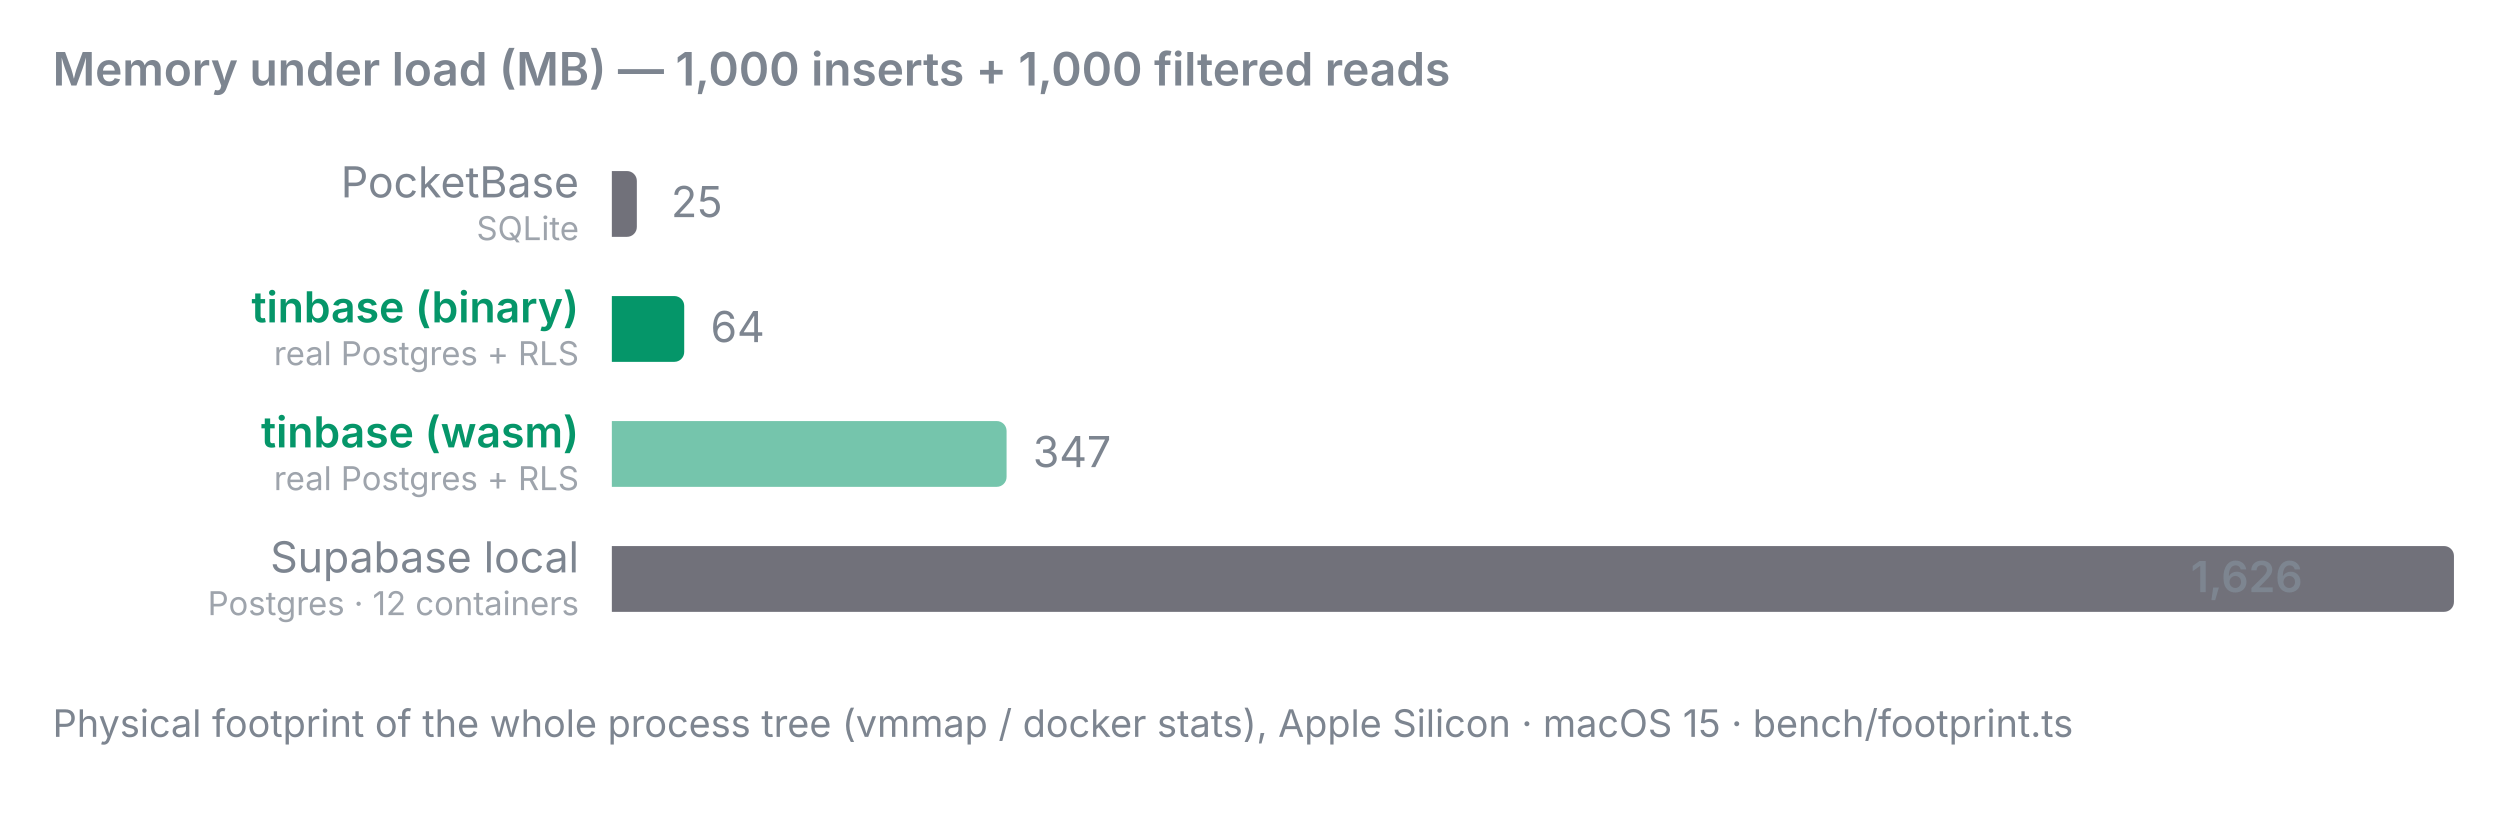
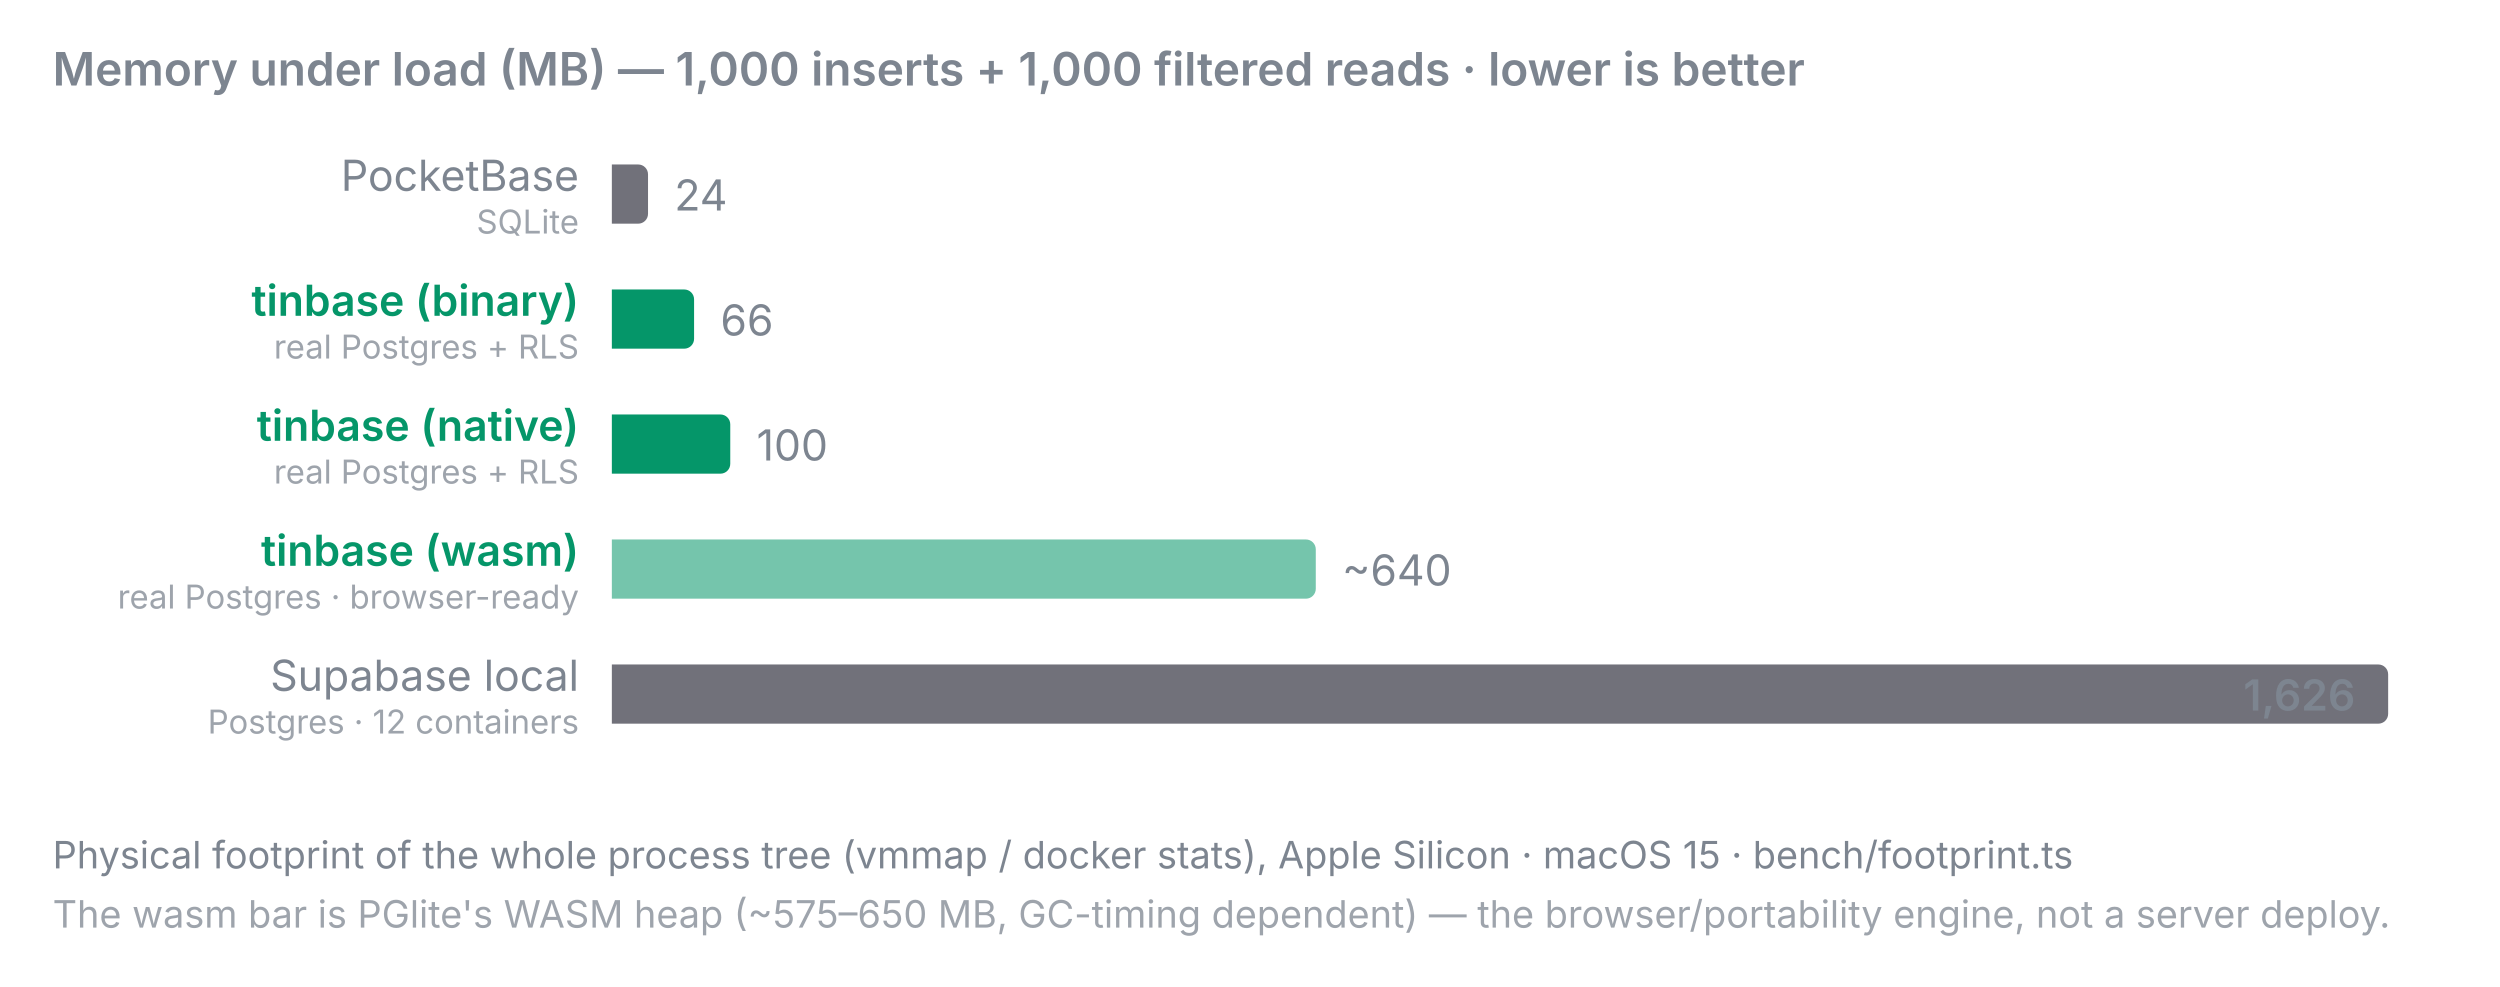
- <svg xmlns="http://www.w3.org/2000/svg" width="760" height="248" viewBox="0 0 760 248" fill="none" font-family="ui-sans-serif,system-ui,-apple-system,sans-serif">
-   <text x="16" y="26" font-size="14" font-weight="600" fill="#7d8590">Memory under load (MB) — 1,000 inserts + 1,000 filtered reads</text>
-   <text x="176" y="60" font-size="13" fill="#7d8590" text-anchor="end">PocketBase</text>
-   <text x="176" y="73" font-size="10" fill="#7d8590" fill-opacity="0.75" text-anchor="end">SQLite</text>
-   <path d="M186 52h4.6a3 3 0 0 1 3 3v14a3 3 0 0 1-3 3H186z" fill="#71717a" />
-   <text x="204" y="66" font-size="13" fill="#7d8590">25</text>
-   <text x="176" y="98" font-size="13" font-weight="600" fill="#059669" text-anchor="end">tinbase (binary)</text>
-   <text x="176" y="111" font-size="10" fill="#7d8590" fill-opacity="0.75" text-anchor="end">real Postgres + RLS</text>
-   <path d="M186 90h19a3 3 0 0 1 3 3v14a3 3 0 0 1-3 3h-19z" fill="#059669" />
-   <text x="216" y="104" font-size="13" fill="#7d8590">64</text>
-   <text x="176" y="136" font-size="13" font-weight="600" fill="#059669" text-anchor="end">tinbase (wasm)</text>
-   <text x="176" y="149" font-size="10" fill="#7d8590" fill-opacity="0.75" text-anchor="end">real Postgres + RLS</text>
-   <path d="M186 128h117a3 3 0 0 1 3 3v14a3 3 0 0 1-3 3H186z" fill="#059669" fill-opacity="0.55" />
-   <text x="314" y="142" font-size="13" fill="#7d8590">347</text>
-   <text x="176" y="174" font-size="13" fill="#7d8590" text-anchor="end">Supabase local</text>
-   <text x="176" y="187" font-size="10" fill="#7d8590" fill-opacity="0.75" text-anchor="end">Postgres · 12 containers</text>
-   <path d="M186 166h557a3 3 0 0 1 3 3v14a3 3 0 0 1-3 3H186z" fill="#71717a" />
-   <text x="700" y="180" font-size="13" fill="#7d8590" text-anchor="end" font-weight="600">1,626</text>
-   <text x="16" y="224" font-size="11.5" fill="#7d8590">Physical footprint of the whole process tree (vmmap / docker stats), Apple Silicon · macOS 15 · bench/footprint.ts</text>
+ <svg xmlns="http://www.w3.org/2000/svg" width="760" height="300" viewBox="0 0 760 300" fill="none" font-family="ui-sans-serif,system-ui,-apple-system,sans-serif">
+   <text x="16" y="26" font-size="14" font-weight="600" fill="#7d8590">Memory under load (MB) — 1,000 inserts + 1,000 filtered reads · lower is better</text>
+   <text x="176" y="58" font-size="13" fill="#7d8590" text-anchor="end">PocketBase</text>
+   <text x="176" y="71" font-size="10" fill="#7d8590" fill-opacity="0.75" text-anchor="end">SQLite</text>
+   <path d="M186 50h8a3 3 0 0 1 3 3v12a3 3 0 0 1-3 3h-8z" fill="#71717a" />
+   <text x="205" y="64" font-size="13" fill="#7d8590">24</text>
+   <text x="176" y="96" font-size="13" font-weight="600" fill="#059669" text-anchor="end">tinbase (binary)</text>
+   <text x="176" y="109" font-size="10" fill="#7d8590" fill-opacity="0.75" text-anchor="end">real Postgres + RLS</text>
+   <path d="M186 88h22a3 3 0 0 1 3 3v12a3 3 0 0 1-3 3h-22z" fill="#059669" />
+   <text x="219" y="102" font-size="13" fill="#7d8590">66</text>
+   <text x="176" y="134" font-size="13" font-weight="600" fill="#059669" text-anchor="end">tinbase (native)</text>
+   <text x="176" y="147" font-size="10" fill="#7d8590" fill-opacity="0.75" text-anchor="end">real Postgres + RLS</text>
+   <path d="M186 126h33a3 3 0 0 1 3 3v12a3 3 0 0 1-3 3h-33z" fill="#059669" />
+   <text x="230" y="140" font-size="13" fill="#7d8590">100</text>
+   <text x="176" y="172" font-size="13" font-weight="600" fill="#059669" text-anchor="end">tinbase (wasm)</text>
+   <text x="176" y="185" font-size="10" fill="#7d8590" fill-opacity="0.75" text-anchor="end">real Postgres · browser-ready</text>
+   <path d="M186 164h211a3 3 0 0 1 3 3v12a3 3 0 0 1-3 3H186z" fill="#059669" fill-opacity="0.55" />
+   <text x="408" y="178" font-size="13" fill="#7d8590">~640</text>
+   <text x="176" y="210" font-size="13" fill="#7d8590" text-anchor="end">Supabase local</text>
+   <text x="176" y="223" font-size="10" fill="#7d8590" fill-opacity="0.75" text-anchor="end">Postgres · 12 containers</text>
+   <path d="M186 202h537a3 3 0 0 1 3 3v12a3 3 0 0 1-3 3H186z" fill="#71717a" />
+   <text x="716" y="216" font-size="13" fill="#7d8590" text-anchor="end" font-weight="600">1,626</text>
+   <text x="16" y="264" font-size="11.5" fill="#7d8590">Physical footprint of the whole process tree (vmmap / docker stats), Apple Silicon · macOS 15 · bench/footprint.ts</text>
+   <text x="16" y="282" font-size="11.5" fill="#7d8590" fill-opacity="0.75">The wasm bar is PGlite's WASM heap (~575–650 MB, GC-timing dependent) — the browser/portability engine, not a server deploy.</text>
</svg>
